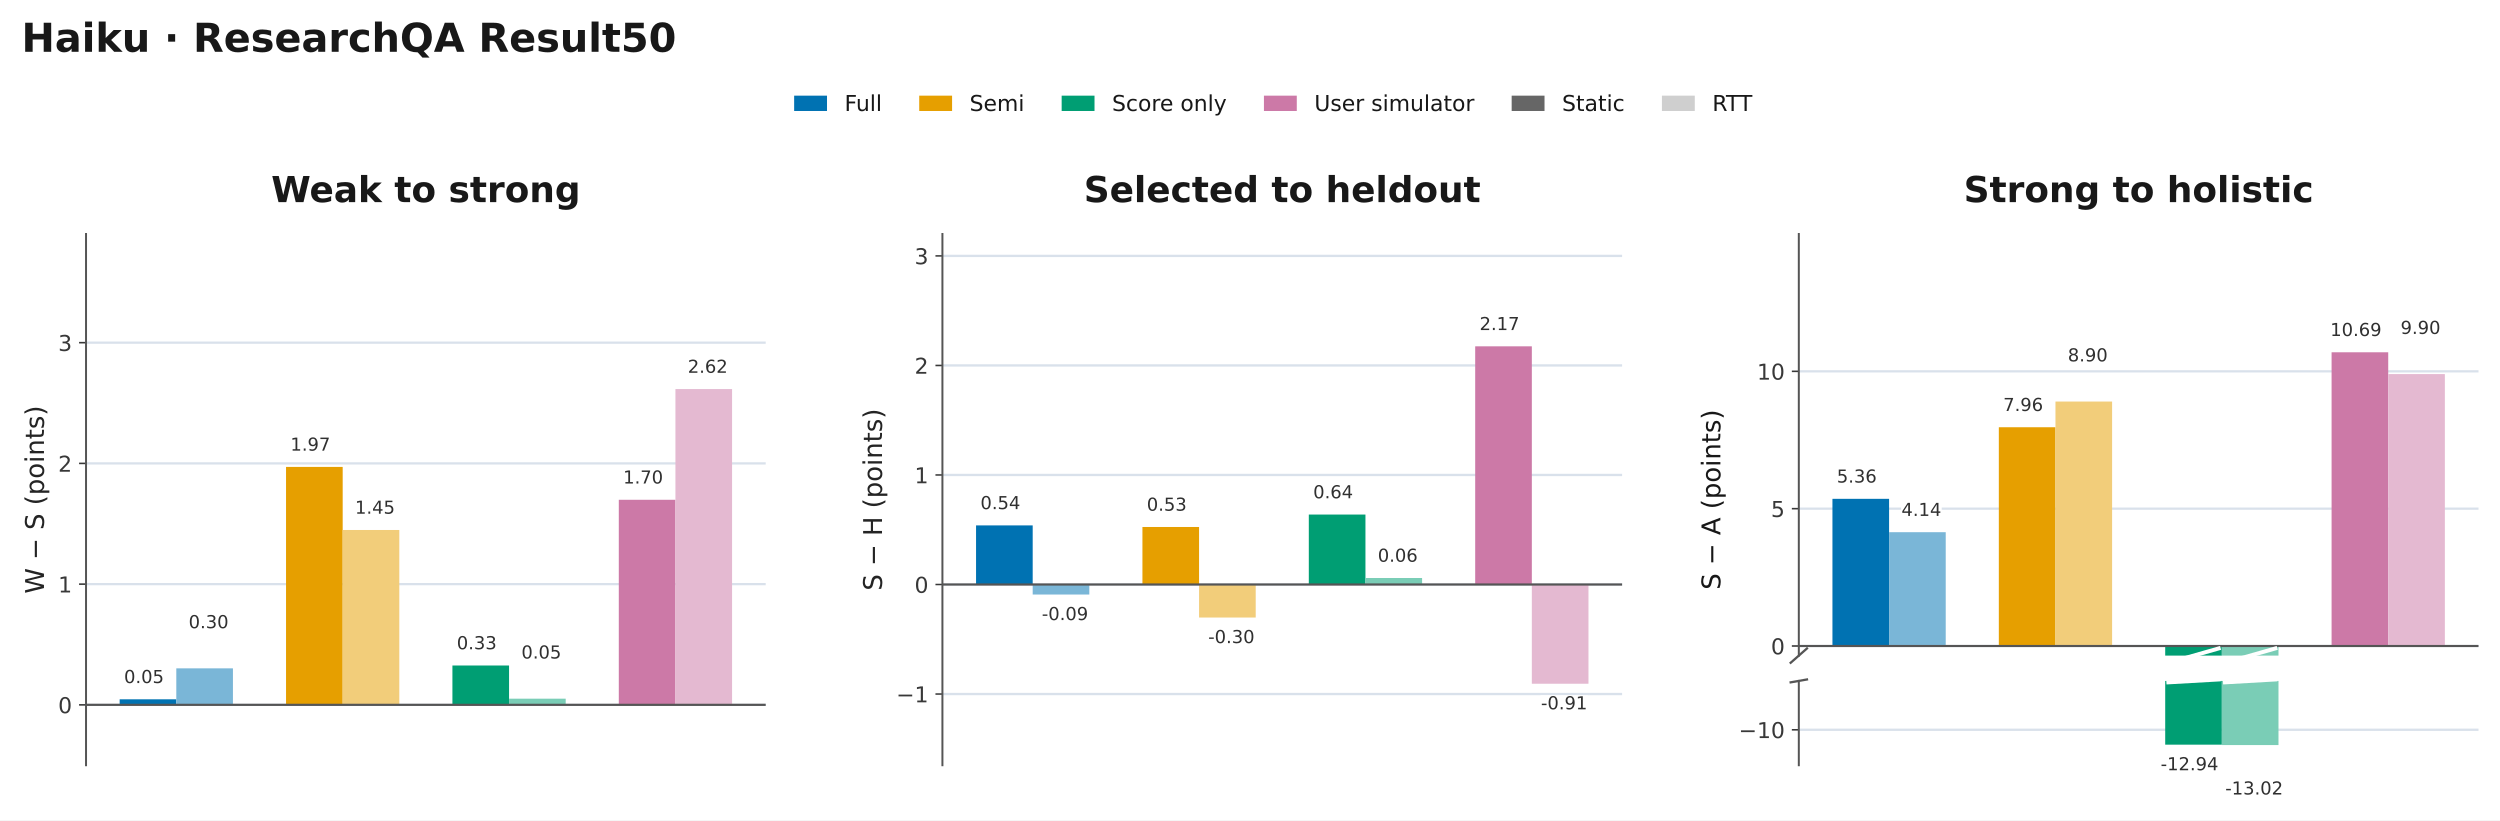
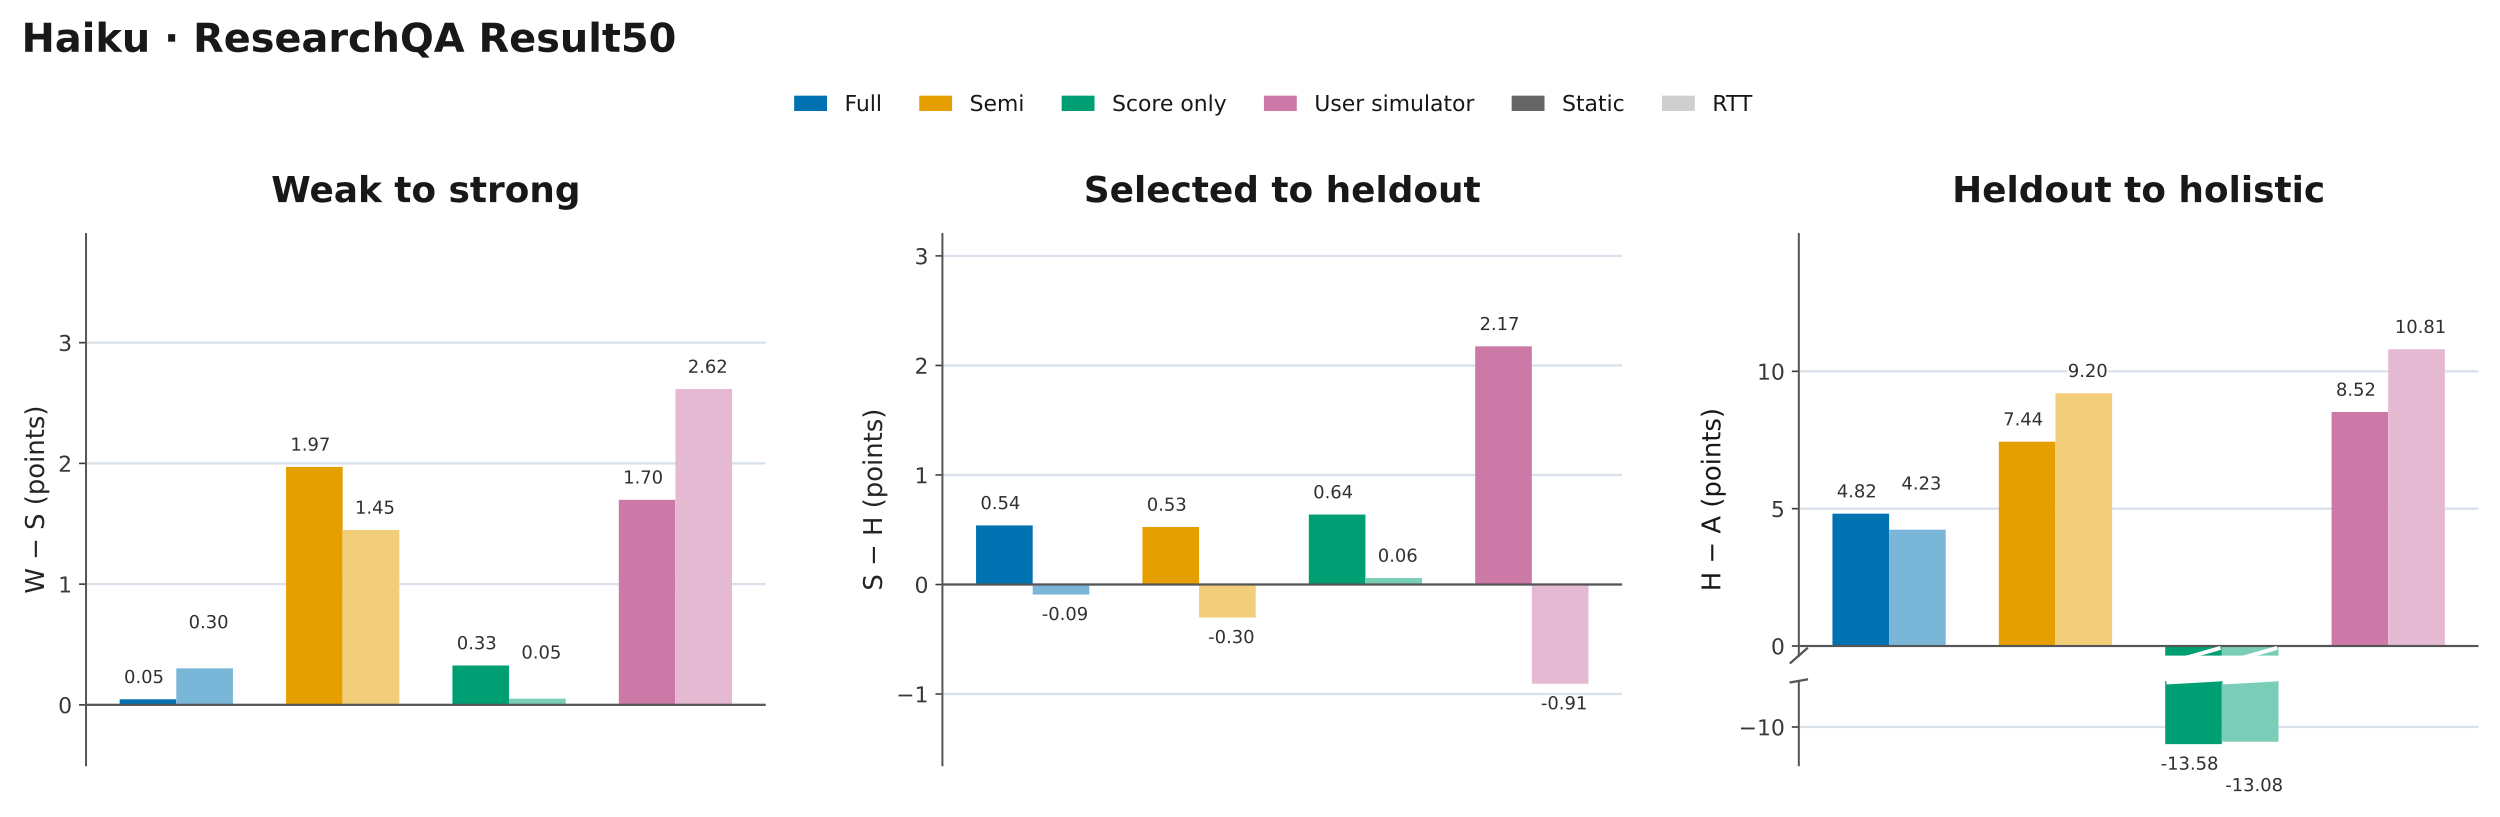
- <svg xmlns="http://www.w3.org/2000/svg" xmlns:xlink="http://www.w3.org/1999/xlink" width="1255.392pt" height="411.934pt" viewBox="0 0 1255.392 411.934" version="1.1">
+ <svg xmlns="http://www.w3.org/2000/svg" xmlns:xlink="http://www.w3.org/1999/xlink" width="1255.392pt" height="410.251pt" viewBox="0 0 1255.392 410.251" version="1.1">
  <defs>
    <style type="text/css">*{stroke-linejoin: round; stroke-linecap: butt}</style>
  </defs>
  <g id="figure_1">
    <g id="patch_1">
-       <path d="M 0 411.934  L 1255.392 411.934  L 1255.392 0  L 0 0  z " style="fill: #ffffff" />
+       <path d="M 0 410.251  L 1255.392 410.251  L 1255.392 -0  L 0 -0  z " style="fill: #ffffff" />
    </g>
    <g id="axes_1">
      <g id="patch_2">
        <path d="M 43.2 384.264  L 384.505 384.264  L 384.505 117.504  L 43.2 117.504  z " style="fill: #ffffff" />
      </g>
      <g id="matplotlib.axis_1" />
      <g id="matplotlib.axis_2">
        <g id="ytick_1">
          <g id="line2d_1">
-             <path d="M 43.2 353.95  L 384.505 353.95  " clip-path="url(#pcf19929b18)" style="fill: none; stroke: #d9e1eb; stroke-width: 1.15; stroke-linecap: square" />
+             <path d="M 43.2 353.95  L 384.505 353.95  " clip-path="url(#paf796d8c8e)" style="fill: none; stroke: #d9e1eb; stroke-width: 1.15; stroke-linecap: square" />
          </g>
          <g id="line2d_2">
            <defs>
-               <path id="m6837b725ef" d="M 0 0  L -3.5 0  " style="stroke: #383838; stroke-width: 0.8" />
+               <path id="m84a3dc7bc4" d="M 0 0  L -3.5 0  " style="stroke: #383838; stroke-width: 0.8" />
            </defs>
            <g>
-               <use xlink:href="#m6837b725ef" x="43.2" y="353.95" style="fill: #383838; stroke: #383838; stroke-width: 0.8" />
+               <use xlink:href="#m84a3dc7bc4" x="43.2" y="353.95" style="fill: #383838; stroke: #383838; stroke-width: 0.8" />
            </g>
          </g>
          <g id="text_1">
            <text style="font-size: 11px; font-family: 'DejaVu Sans'; text-anchor: end; fill: #383838" x="36.2" y="358.129" transform="rotate(-0 36.2 358.1291)">0</text>
          </g>
        </g>
        <g id="ytick_2">
          <g id="line2d_3">
-             <path d="M 43.2 293.323  L 384.505 293.323  " clip-path="url(#pcf19929b18)" style="fill: none; stroke: #d9e1eb; stroke-width: 1.15; stroke-linecap: square" />
+             <path d="M 43.2 293.323  L 384.505 293.323  " clip-path="url(#paf796d8c8e)" style="fill: none; stroke: #d9e1eb; stroke-width: 1.15; stroke-linecap: square" />
          </g>
          <g id="line2d_4">
            <g>
-               <use xlink:href="#m6837b725ef" x="43.2" y="293.323" style="fill: #383838; stroke: #383838; stroke-width: 0.8" />
+               <use xlink:href="#m84a3dc7bc4" x="43.2" y="293.323" style="fill: #383838; stroke: #383838; stroke-width: 0.8" />
            </g>
          </g>
          <g id="text_2">
            <text style="font-size: 11px; font-family: 'DejaVu Sans'; text-anchor: end; fill: #383838" x="36.2" y="297.502" transform="rotate(-0 36.2 297.5018)">1</text>
          </g>
        </g>
        <g id="ytick_3">
          <g id="line2d_5">
-             <path d="M 43.2 232.696  L 384.505 232.696  " clip-path="url(#pcf19929b18)" style="fill: none; stroke: #d9e1eb; stroke-width: 1.15; stroke-linecap: square" />
+             <path d="M 43.2 232.696  L 384.505 232.696  " clip-path="url(#paf796d8c8e)" style="fill: none; stroke: #d9e1eb; stroke-width: 1.15; stroke-linecap: square" />
          </g>
          <g id="line2d_6">
            <g>
-               <use xlink:href="#m6837b725ef" x="43.2" y="232.696" style="fill: #383838; stroke: #383838; stroke-width: 0.8" />
+               <use xlink:href="#m84a3dc7bc4" x="43.2" y="232.696" style="fill: #383838; stroke: #383838; stroke-width: 0.8" />
            </g>
          </g>
          <g id="text_3">
            <text style="font-size: 11px; font-family: 'DejaVu Sans'; text-anchor: end; fill: #383838" x="36.2" y="236.875" transform="rotate(-0 36.2 236.8745)">2</text>
          </g>
        </g>
        <g id="ytick_4">
          <g id="line2d_7">
-             <path d="M 43.2 172.069  L 384.505 172.069  " clip-path="url(#pcf19929b18)" style="fill: none; stroke: #d9e1eb; stroke-width: 1.15; stroke-linecap: square" />
+             <path d="M 43.2 172.069  L 384.505 172.069  " clip-path="url(#paf796d8c8e)" style="fill: none; stroke: #d9e1eb; stroke-width: 1.15; stroke-linecap: square" />
          </g>
          <g id="line2d_8">
            <g>
-               <use xlink:href="#m6837b725ef" x="43.2" y="172.069" style="fill: #383838; stroke: #383838; stroke-width: 0.8" />
+               <use xlink:href="#m84a3dc7bc4" x="43.2" y="172.069" style="fill: #383838; stroke: #383838; stroke-width: 0.8" />
            </g>
          </g>
          <g id="text_4">
            <text style="font-size: 11px; font-family: 'DejaVu Sans'; text-anchor: end; fill: #383838" x="36.2" y="176.247" transform="rotate(-0 36.2 176.2473)">3</text>
          </g>
        </g>
        <g id="text_5">
          <text style="font-size: 13px; font-family: 'DejaVu Sans'; text-anchor: middle; fill: #242424" x="22.078" y="250.884" transform="rotate(-90 22.0782 250.884)">W − S (points)</text>
        </g>
      </g>
      <g id="patch_3">
-         <path d="M 60.087 353.95  L 88.53 353.95  L 88.53 351.16  L 60.087 351.16  z " clip-path="url(#pcf19929b18)" style="fill: #0072b2" />
+         <path d="M 60.087 353.95  L 88.53 353.95  L 88.53 351.16  L 60.087 351.16  z " clip-path="url(#paf796d8c8e)" style="fill: #0072b2" />
      </g>
      <g id="patch_4">
-         <path d="M 88.53 353.95  L 116.972 353.95  L 116.972 335.618  L 88.53 335.618  z " clip-path="url(#pcf19929b18)" style="fill: #7ab6d7" />
+         <path d="M 88.53 353.95  L 116.972 353.95  L 116.972 335.618  L 88.53 335.618  z " clip-path="url(#paf796d8c8e)" style="fill: #7ab6d7" />
      </g>
      <g id="patch_5">
-         <path d="M 143.636 353.95  L 172.078 353.95  L 172.078 234.464  L 143.636 234.464  z " clip-path="url(#pcf19929b18)" style="fill: #e69f00" />
+         <path d="M 143.636 353.95  L 172.078 353.95  L 172.078 234.464  L 143.636 234.464  z " clip-path="url(#paf796d8c8e)" style="fill: #e69f00" />
      </g>
      <g id="patch_6">
-         <path d="M 172.078 353.95  L 200.52 353.95  L 200.52 266.137  L 172.078 266.137  z " clip-path="url(#pcf19929b18)" style="fill: #f2cd7a" />
+         <path d="M 172.078 353.95  L 200.52 353.95  L 200.52 266.137  L 172.078 266.137  z " clip-path="url(#paf796d8c8e)" style="fill: #f2cd7a" />
      </g>
      <g id="patch_7">
-         <path d="M 227.184 353.95  L 255.627 353.95  L 255.627 334.186  L 227.184 334.186  z " clip-path="url(#pcf19929b18)" style="fill: #009e73" />
+         <path d="M 227.184 353.95  L 255.627 353.95  L 255.627 334.186  L 227.184 334.186  z " clip-path="url(#paf796d8c8e)" style="fill: #009e73" />
      </g>
      <g id="patch_8">
-         <path d="M 255.627 353.95  L 284.069 353.95  L 284.069 350.847  L 255.627 350.847  z " clip-path="url(#pcf19929b18)" style="fill: #7acdb6" />
+         <path d="M 255.627 353.95  L 284.069 353.95  L 284.069 350.847  L 255.627 350.847  z " clip-path="url(#paf796d8c8e)" style="fill: #7acdb6" />
      </g>
      <g id="patch_9">
-         <path d="M 310.733 353.95  L 339.175 353.95  L 339.175 250.968  L 310.733 250.968  z " clip-path="url(#pcf19929b18)" style="fill: #cc79a7" />
+         <path d="M 310.733 353.95  L 339.175 353.95  L 339.175 250.968  L 310.733 250.968  z " clip-path="url(#paf796d8c8e)" style="fill: #cc79a7" />
      </g>
      <g id="patch_10">
-         <path d="M 339.175 353.95  L 367.617 353.95  L 367.617 195.369  L 339.175 195.369  z " clip-path="url(#pcf19929b18)" style="fill: #e4b9d1" />
+         <path d="M 339.175 353.95  L 367.617 353.95  L 367.617 195.369  L 339.175 195.369  z " clip-path="url(#paf796d8c8e)" style="fill: #e4b9d1" />
      </g>
      <g id="patch_11">
        <path d="M 43.2 384.264  L 43.2 117.504  " style="fill: none; stroke: #555555; stroke-linejoin: miter; stroke-linecap: square" />
      </g>
      <g id="line2d_9">
-         <path d="M 43.2 353.95  L 384.505 353.95  " clip-path="url(#pcf19929b18)" style="fill: none; stroke: #555555; stroke-width: 1.1; stroke-linecap: square" />
+         <path d="M 43.2 353.95  L 384.505 353.95  " clip-path="url(#paf796d8c8e)" style="fill: none; stroke: #555555; stroke-width: 1.1; stroke-linecap: square" />
      </g>
      <g id="text_6">
        <text style="font-weight: 700; font-size: 18px; font-family: 'DejaVu Sans'; text-anchor: middle; fill: #181818" x="213.852" y="101.504" transform="rotate(-0 213.8523 101.504)">Weak to strong</text>
      </g>
      <g id="text_7">
        <g id="patch_12">
          <path d="M 62.109 345.34  L 82.508 345.34  L 82.508 335.98  L 62.109 335.98  z " style="fill: #ffffff" />
        </g>
        <text style="font-size: 9px; font-family: 'DejaVu Sans'; text-anchor: middle; fill: #303030" x="72.308" y="342.997" transform="rotate(-0 72.30849 342.9975)">0.05</text>
      </g>
      <g id="text_8">
        <g id="patch_13">
          <path d="M 94.551 317.798  L 114.95 317.798  L 114.95 308.438  L 94.551 308.438  z " style="fill: #ffffff" />
        </g>
        <text style="font-size: 9px; font-family: 'DejaVu Sans'; text-anchor: middle; fill: #303030" x="104.751" y="315.456" transform="rotate(-0 104.7505 315.4557)">0.30</text>
      </g>
      <g id="text_9">
        <g id="patch_14">
          <path d="M 145.657 228.644  L 166.057 228.644  L 166.057 219.284  L 145.657 219.284  z " style="fill: #ffffff" />
        </g>
        <text style="font-size: 9px; font-family: 'DejaVu Sans'; text-anchor: middle; fill: #303030" x="155.857" y="226.302" transform="rotate(-0 155.857 226.302)">1.97</text>
      </g>
      <g id="text_10">
        <g id="patch_15">
          <path d="M 178.1 260.317  L 198.499 260.317  L 198.499 250.957  L 178.1 250.957  z " style="fill: #ffffff" />
        </g>
        <text style="font-size: 9px; font-family: 'DejaVu Sans'; text-anchor: middle; fill: #303030" x="188.299" y="257.975" transform="rotate(-0 188.299 257.9749)">1.45</text>
      </g>
      <g id="text_11">
        <g id="patch_16">
          <path d="M 229.206 328.366  L 249.605 328.366  L 249.605 319.006  L 229.206 319.006  z " style="fill: #ffffff" />
        </g>
        <text style="font-size: 9px; font-family: 'DejaVu Sans'; text-anchor: middle; fill: #303030" x="239.406" y="326.024" transform="rotate(-0 239.4055 326.0242)">0.33</text>
      </g>
      <g id="text_12">
        <g id="patch_17">
          <path d="M 261.648 333.027  L 282.047 333.027  L 282.047 323.667  L 261.648 323.667  z " style="fill: #ffffff" />
        </g>
        <text style="font-size: 9px; font-family: 'DejaVu Sans'; text-anchor: middle; fill: #303030" x="271.848" y="330.685" transform="rotate(-0 271.8476 330.6847)">0.05</text>
      </g>
      <g id="text_13">
        <g id="patch_18">
          <path d="M 312.754 245.148  L 333.154 245.148  L 333.154 235.788  L 312.754 235.788  z " style="fill: #ffffff" />
        </g>
        <text style="font-size: 9px; font-family: 'DejaVu Sans'; text-anchor: middle; fill: #303030" x="322.954" y="242.806" transform="rotate(-0 322.954 242.8061)">1.70</text>
      </g>
      <g id="text_14">
        <g id="patch_19">
          <path d="M 345.197 189.549  L 365.596 189.549  L 365.596 180.189  L 345.197 180.189  z " style="fill: #ffffff" />
        </g>
        <text style="font-size: 9px; font-family: 'DejaVu Sans'; text-anchor: middle; fill: #303030" x="355.396" y="187.207" transform="rotate(-0 355.3961 187.207)">2.62</text>
      </g>
    </g>
    <g id="axes_2">
      <g id="patch_20">
        <path d="M 473.244 384.264  L 814.548 384.264  L 814.548 117.504  L 473.244 117.504  z " style="fill: #ffffff" />
      </g>
      <g id="matplotlib.axis_3" />
      <g id="matplotlib.axis_4">
        <g id="ytick_5">
          <g id="line2d_10">
-             <path d="M 473.244 348.513  L 814.548 348.513  " clip-path="url(#p1a0d4c975f)" style="fill: none; stroke: #d9e1eb; stroke-width: 1.15; stroke-linecap: square" />
+             <path d="M 473.244 348.513  L 814.548 348.513  " clip-path="url(#p5e26370fb5)" style="fill: none; stroke: #d9e1eb; stroke-width: 1.15; stroke-linecap: square" />
          </g>
          <g id="line2d_11">
            <g>
-               <use xlink:href="#m6837b725ef" x="473.244" y="348.513" style="fill: #383838; stroke: #383838; stroke-width: 0.8" />
+               <use xlink:href="#m84a3dc7bc4" x="473.244" y="348.513" style="fill: #383838; stroke: #383838; stroke-width: 0.8" />
            </g>
          </g>
          <g id="text_15">
            <text style="font-size: 11px; font-family: 'DejaVu Sans'; text-anchor: end; fill: #383838" x="466.244" y="352.691" transform="rotate(-0 466.2437 352.6914)">−1</text>
          </g>
        </g>
        <g id="ytick_6">
          <g id="line2d_12">
-             <path d="M 473.244 293.511  L 814.548 293.511  " clip-path="url(#p1a0d4c975f)" style="fill: none; stroke: #d9e1eb; stroke-width: 1.15; stroke-linecap: square" />
+             <path d="M 473.244 293.511  L 814.548 293.511  " clip-path="url(#p5e26370fb5)" style="fill: none; stroke: #d9e1eb; stroke-width: 1.15; stroke-linecap: square" />
          </g>
          <g id="line2d_13">
            <g>
-               <use xlink:href="#m6837b725ef" x="473.244" y="293.511" style="fill: #383838; stroke: #383838; stroke-width: 0.8" />
+               <use xlink:href="#m84a3dc7bc4" x="473.244" y="293.511" style="fill: #383838; stroke: #383838; stroke-width: 0.8" />
            </g>
          </g>
          <g id="text_16">
            <text style="font-size: 11px; font-family: 'DejaVu Sans'; text-anchor: end; fill: #383838" x="466.244" y="297.689" transform="rotate(-0 466.2437 297.6893)">0</text>
          </g>
        </g>
        <g id="ytick_7">
          <g id="line2d_14">
-             <path d="M 473.244 238.509  L 814.548 238.509  " clip-path="url(#p1a0d4c975f)" style="fill: none; stroke: #d9e1eb; stroke-width: 1.15; stroke-linecap: square" />
+             <path d="M 473.244 238.509  L 814.548 238.509  " clip-path="url(#p5e26370fb5)" style="fill: none; stroke: #d9e1eb; stroke-width: 1.15; stroke-linecap: square" />
          </g>
          <g id="line2d_15">
            <g>
-               <use xlink:href="#m6837b725ef" x="473.244" y="238.509" style="fill: #383838; stroke: #383838; stroke-width: 0.8" />
+               <use xlink:href="#m84a3dc7bc4" x="473.244" y="238.509" style="fill: #383838; stroke: #383838; stroke-width: 0.8" />
            </g>
          </g>
          <g id="text_17">
            <text style="font-size: 11px; font-family: 'DejaVu Sans'; text-anchor: end; fill: #383838" x="466.244" y="242.687" transform="rotate(-0 466.2437 242.6872)">1</text>
          </g>
        </g>
        <g id="ytick_8">
          <g id="line2d_16">
-             <path d="M 473.244 183.506  L 814.548 183.506  " clip-path="url(#p1a0d4c975f)" style="fill: none; stroke: #d9e1eb; stroke-width: 1.15; stroke-linecap: square" />
+             <path d="M 473.244 183.506  L 814.548 183.506  " clip-path="url(#p5e26370fb5)" style="fill: none; stroke: #d9e1eb; stroke-width: 1.15; stroke-linecap: square" />
          </g>
          <g id="line2d_17">
            <g>
-               <use xlink:href="#m6837b725ef" x="473.244" y="183.506" style="fill: #383838; stroke: #383838; stroke-width: 0.8" />
+               <use xlink:href="#m84a3dc7bc4" x="473.244" y="183.506" style="fill: #383838; stroke: #383838; stroke-width: 0.8" />
            </g>
          </g>
          <g id="text_18">
            <text style="font-size: 11px; font-family: 'DejaVu Sans'; text-anchor: end; fill: #383838" x="466.244" y="187.685" transform="rotate(-0 466.2437 187.6852)">2</text>
          </g>
        </g>
        <g id="ytick_9">
          <g id="line2d_18">
-             <path d="M 473.244 128.504  L 814.548 128.504  " clip-path="url(#p1a0d4c975f)" style="fill: none; stroke: #d9e1eb; stroke-width: 1.15; stroke-linecap: square" />
+             <path d="M 473.244 128.504  L 814.548 128.504  " clip-path="url(#p5e26370fb5)" style="fill: none; stroke: #d9e1eb; stroke-width: 1.15; stroke-linecap: square" />
          </g>
          <g id="line2d_19">
            <g>
-               <use xlink:href="#m6837b725ef" x="473.244" y="128.504" style="fill: #383838; stroke: #383838; stroke-width: 0.8" />
+               <use xlink:href="#m84a3dc7bc4" x="473.244" y="128.504" style="fill: #383838; stroke: #383838; stroke-width: 0.8" />
            </g>
          </g>
          <g id="text_19">
            <text style="font-size: 11px; font-family: 'DejaVu Sans'; text-anchor: end; fill: #383838" x="466.244" y="132.683" transform="rotate(-0 466.2437 132.6831)">3</text>
          </g>
        </g>
        <g id="text_20">
          <text style="font-size: 13px; font-family: 'DejaVu Sans'; text-anchor: middle; fill: #242424" x="442.904" y="250.884" transform="rotate(-90 442.9043 250.884)">S − H (points)</text>
        </g>
      </g>
      <g id="patch_21">
-         <path d="M 490.131 293.511  L 518.573 293.511  L 518.573 263.834  L 490.131 263.834  z " clip-path="url(#p1a0d4c975f)" style="fill: #0072b2" />
+         <path d="M 490.131 293.511  L 518.573 293.511  L 518.573 263.834  L 490.131 263.834  z " clip-path="url(#p5e26370fb5)" style="fill: #0072b2" />
      </g>
      <g id="patch_22">
-         <path d="M 518.573 293.511  L 547.015 293.511  L 547.015 298.549  L 518.573 298.549  z " clip-path="url(#p1a0d4c975f)" style="fill: #7ab6d7" />
+         <path d="M 518.573 293.511  L 547.015 293.511  L 547.015 298.549  L 518.573 298.549  z " clip-path="url(#p5e26370fb5)" style="fill: #7ab6d7" />
      </g>
      <g id="patch_23">
-         <path d="M 573.68 293.511  L 602.122 293.511  L 602.122 264.631  L 573.68 264.631  z " clip-path="url(#p1a0d4c975f)" style="fill: #e69f00" />
+         <path d="M 573.68 293.511  L 602.122 293.511  L 602.122 264.631  L 573.68 264.631  z " clip-path="url(#p5e26370fb5)" style="fill: #e69f00" />
      </g>
      <g id="patch_24">
-         <path d="M 602.122 293.511  L 630.564 293.511  L 630.564 310.099  L 602.122 310.099  z " clip-path="url(#p1a0d4c975f)" style="fill: #f2cd7a" />
+         <path d="M 602.122 293.511  L 630.564 293.511  L 630.564 310.099  L 602.122 310.099  z " clip-path="url(#p5e26370fb5)" style="fill: #f2cd7a" />
      </g>
      <g id="patch_25">
-         <path d="M 657.228 293.511  L 685.67 293.511  L 685.67 258.385  L 657.228 258.385  z " clip-path="url(#p1a0d4c975f)" style="fill: #009e73" />
+         <path d="M 657.228 293.511  L 685.67 293.511  L 685.67 258.385  L 657.228 258.385  z " clip-path="url(#p5e26370fb5)" style="fill: #009e73" />
      </g>
      <g id="patch_26">
-         <path d="M 685.67 293.511  L 714.112 293.511  L 714.112 290.248  L 685.67 290.248  z " clip-path="url(#p1a0d4c975f)" style="fill: #7acdb6" />
+         <path d="M 685.67 293.511  L 714.112 293.511  L 714.112 290.248  L 685.67 290.248  z " clip-path="url(#p5e26370fb5)" style="fill: #7acdb6" />
      </g>
      <g id="patch_27">
-         <path d="M 740.777 293.511  L 769.219 293.511  L 769.219 173.91  L 740.777 173.91  z " clip-path="url(#p1a0d4c975f)" style="fill: #cc79a7" />
+         <path d="M 740.777 293.511  L 769.219 293.511  L 769.219 173.91  L 740.777 173.91  z " clip-path="url(#p5e26370fb5)" style="fill: #cc79a7" />
      </g>
      <g id="patch_28">
-         <path d="M 769.219 293.511  L 797.661 293.511  L 797.661 343.343  L 769.219 343.343  z " clip-path="url(#p1a0d4c975f)" style="fill: #e4b9d1" />
+         <path d="M 769.219 293.511  L 797.661 293.511  L 797.661 343.343  L 769.219 343.343  z " clip-path="url(#p5e26370fb5)" style="fill: #e4b9d1" />
      </g>
      <g id="patch_29">
        <path d="M 473.244 384.264  L 473.244 117.504  " style="fill: none; stroke: #555555; stroke-linejoin: miter; stroke-linecap: square" />
      </g>
      <g id="line2d_20">
-         <path d="M 473.244 293.511  L 814.548 293.511  " clip-path="url(#p1a0d4c975f)" style="fill: none; stroke: #555555; stroke-width: 1.1; stroke-linecap: square" />
+         <path d="M 473.244 293.511  L 814.548 293.511  " clip-path="url(#p5e26370fb5)" style="fill: none; stroke: #555555; stroke-width: 1.1; stroke-linecap: square" />
      </g>
      <g id="text_21">
        <text style="font-weight: 700; font-size: 18px; font-family: 'DejaVu Sans'; text-anchor: middle; fill: #181818" x="643.896" y="101.504" transform="rotate(-0 643.896 101.504)">Selected to heldout</text>
      </g>
      <g id="text_22">
        <g id="patch_30">
          <path d="M 492.153 258.014  L 512.552 258.014  L 512.552 248.654  L 492.153 248.654  z " style="fill: #ffffff" />
        </g>
        <text style="font-size: 9px; font-family: 'DejaVu Sans'; text-anchor: middle; fill: #303030" x="502.352" y="255.672" transform="rotate(-0 502.3522 255.6721)">0.54</text>
      </g>
      <g id="text_23">
        <g id="patch_31">
          <path d="M 522.971 313.729  L 546.617 313.729  L 546.617 304.369  L 522.971 304.369  z " style="fill: #ffffff" />
        </g>
        <text style="font-size: 9px; font-family: 'DejaVu Sans'; text-anchor: middle; fill: #303030" x="534.794" y="311.387" transform="rotate(-0 534.7943 311.3867)">-0.09</text>
      </g>
      <g id="text_24">
        <g id="patch_32">
          <path d="M 575.701 258.811  L 596.1 258.811  L 596.1 249.451  L 575.701 249.451  z " style="fill: #ffffff" />
        </g>
        <text style="font-size: 9px; font-family: 'DejaVu Sans'; text-anchor: middle; fill: #303030" x="585.901" y="256.469" transform="rotate(-0 585.9007 256.4688)">0.53</text>
      </g>
      <g id="text_25">
        <g id="patch_33">
          <path d="M 606.52 325.279  L 630.166 325.279  L 630.166 315.919  L 606.52 315.919  z " style="fill: #ffffff" />
        </g>
        <text style="font-size: 9px; font-family: 'DejaVu Sans'; text-anchor: middle; fill: #303030" x="618.343" y="322.936" transform="rotate(-0 618.3428 322.9364)">-0.30</text>
      </g>
      <g id="text_26">
        <g id="patch_34">
          <path d="M 659.25 252.565  L 679.649 252.565  L 679.649 243.205  L 659.25 243.205  z " style="fill: #ffffff" />
        </g>
        <text style="font-size: 9px; font-family: 'DejaVu Sans'; text-anchor: middle; fill: #303030" x="669.449" y="250.223" transform="rotate(-0 669.4492 250.2228)">0.64</text>
      </g>
      <g id="text_27">
        <g id="patch_35">
          <path d="M 691.692 284.428  L 712.091 284.428  L 712.091 275.068  L 691.692 275.068  z " style="fill: #ffffff" />
        </g>
        <text style="font-size: 9px; font-family: 'DejaVu Sans'; text-anchor: middle; fill: #303030" x="701.891" y="282.085" transform="rotate(-0 701.8913 282.0855)">0.06</text>
      </g>
      <g id="text_28">
        <g id="patch_36">
          <path d="M 742.798 168.09  L 763.197 168.09  L 763.197 158.73  L 742.798 158.73  z " style="fill: #ffffff" />
        </g>
        <text style="font-size: 9px; font-family: 'DejaVu Sans'; text-anchor: middle; fill: #303030" x="752.998" y="165.748" transform="rotate(-0 752.9977 165.7481)">2.17</text>
      </g>
      <g id="text_29">
        <g id="patch_37">
          <path d="M 773.617 358.523  L 797.263 358.523  L 797.263 349.163  L 773.617 349.163  z " style="fill: #ffffff" />
        </g>
        <text style="font-size: 9px; font-family: 'DejaVu Sans'; text-anchor: middle; fill: #303030" x="785.44" y="356.181" transform="rotate(-0 785.4398 356.1814)">-0.91</text>
      </g>
    </g>
    <g id="axes_3">
      <g id="patch_38">
        <path d="M 903.287 329.218  L 1244.592 329.218  L 1244.592 117.504  L 903.287 117.504  z " style="fill: #ffffff" />
      </g>
      <g id="matplotlib.axis_5" />
      <g id="matplotlib.axis_6">
        <g id="ytick_10">
          <g id="line2d_21">
-             <path d="M 903.287 324.391  L 1244.592 324.391  " clip-path="url(#peb22010817)" style="fill: none; stroke: #d9e1eb; stroke-width: 1.15; stroke-linecap: square" />
+             <path d="M 903.287 324.391  L 1244.592 324.391  " clip-path="url(#pde46e71fa8)" style="fill: none; stroke: #d9e1eb; stroke-width: 1.15; stroke-linecap: square" />
          </g>
          <g id="line2d_22">
            <g>
-               <use xlink:href="#m6837b725ef" x="903.287" y="324.391" style="fill: #383838; stroke: #383838; stroke-width: 0.8" />
+               <use xlink:href="#m84a3dc7bc4" x="903.287" y="324.391" style="fill: #383838; stroke: #383838; stroke-width: 0.8" />
            </g>
          </g>
          <g id="text_30">
            <text style="font-size: 11px; font-family: 'DejaVu Sans'; text-anchor: end; fill: #383838" x="896.287" y="328.57" transform="rotate(-0 896.2875 328.5696)">0</text>
          </g>
        </g>
        <g id="ytick_11">
          <g id="line2d_23">
-             <path d="M 903.287 255.429  L 1244.592 255.429  " clip-path="url(#peb22010817)" style="fill: none; stroke: #d9e1eb; stroke-width: 1.15; stroke-linecap: square" />
+             <path d="M 903.287 255.429  L 1244.592 255.429  " clip-path="url(#pde46e71fa8)" style="fill: none; stroke: #d9e1eb; stroke-width: 1.15; stroke-linecap: square" />
          </g>
          <g id="line2d_24">
            <g>
-               <use xlink:href="#m6837b725ef" x="903.287" y="255.429" style="fill: #383838; stroke: #383838; stroke-width: 0.8" />
+               <use xlink:href="#m84a3dc7bc4" x="903.287" y="255.429" style="fill: #383838; stroke: #383838; stroke-width: 0.8" />
            </g>
          </g>
          <g id="text_31">
            <text style="font-size: 11px; font-family: 'DejaVu Sans'; text-anchor: end; fill: #383838" x="896.287" y="259.607" transform="rotate(-0 896.2875 259.6073)">5</text>
          </g>
        </g>
        <g id="ytick_12">
          <g id="line2d_25">
-             <path d="M 903.287 186.466  L 1244.592 186.466  " clip-path="url(#peb22010817)" style="fill: none; stroke: #d9e1eb; stroke-width: 1.15; stroke-linecap: square" />
+             <path d="M 903.287 186.466  L 1244.592 186.466  " clip-path="url(#pde46e71fa8)" style="fill: none; stroke: #d9e1eb; stroke-width: 1.15; stroke-linecap: square" />
          </g>
          <g id="line2d_26">
            <g>
-               <use xlink:href="#m6837b725ef" x="903.287" y="186.466" style="fill: #383838; stroke: #383838; stroke-width: 0.8" />
+               <use xlink:href="#m84a3dc7bc4" x="903.287" y="186.466" style="fill: #383838; stroke: #383838; stroke-width: 0.8" />
            </g>
          </g>
          <g id="text_32">
            <text style="font-size: 11px; font-family: 'DejaVu Sans'; text-anchor: end; fill: #383838" x="896.287" y="190.645" transform="rotate(-0 896.2875 190.645)">10</text>
          </g>
        </g>
      </g>
      <g id="patch_39">
-         <path d="M 920.175 324.391  L 948.617 324.391  L 948.617 250.492  L 920.175 250.492  z " clip-path="url(#peb22010817)" style="fill: #0072b2" />
+         <path d="M 920.175 324.391  L 948.617 324.391  L 948.617 257.934  L 920.175 257.934  z " clip-path="url(#pde46e71fa8)" style="fill: #0072b2" />
      </g>
      <g id="patch_40">
-         <path d="M 948.617 324.391  L 977.059 324.391  L 977.059 267.244  L 948.617 267.244  z " clip-path="url(#peb22010817)" style="fill: #7ab6d7" />
+         <path d="M 948.617 324.391  L 977.059 324.391  L 977.059 265.98  L 948.617 265.98  z " clip-path="url(#pde46e71fa8)" style="fill: #7ab6d7" />
      </g>
      <g id="patch_41">
-         <path d="M 1003.723 324.391  L 1032.165 324.391  L 1032.165 214.544  L 1003.723 214.544  z " clip-path="url(#peb22010817)" style="fill: #e69f00" />
+         <path d="M 1003.723 324.391  L 1032.165 324.391  L 1032.165 221.786  L 1003.723 221.786  z " clip-path="url(#pde46e71fa8)" style="fill: #e69f00" />
      </g>
      <g id="patch_42">
-         <path d="M 1032.165 324.391  L 1060.608 324.391  L 1060.608 201.638  L 1032.165 201.638  z " clip-path="url(#peb22010817)" style="fill: #f2cd7a" />
+         <path d="M 1032.165 324.391  L 1060.608 324.391  L 1060.608 197.478  L 1032.165 197.478  z " clip-path="url(#pde46e71fa8)" style="fill: #f2cd7a" />
      </g>
      <g id="patch_43">
-         <path d="M 1087.272 324.391  L 1115.714 324.391  L 1115.714 502.908  L 1087.272 502.908  z " clip-path="url(#peb22010817)" style="fill: #009e73" />
+         <path d="M 1087.272 324.391  L 1115.714 324.391  L 1115.714 511.716  L 1087.272 511.716  z " clip-path="url(#pde46e71fa8)" style="fill: #009e73" />
      </g>
      <g id="patch_44">
-         <path d="M 1115.714 324.391  L 1144.156 324.391  L 1144.156 503.922  L 1115.714 503.922  z " clip-path="url(#peb22010817)" style="fill: #7acdb6" />
+         <path d="M 1115.714 324.391  L 1144.156 324.391  L 1144.156 504.74  L 1115.714 504.74  z " clip-path="url(#pde46e71fa8)" style="fill: #7acdb6" />
      </g>
      <g id="patch_45">
-         <path d="M 1170.82 324.391  L 1199.262 324.391  L 1199.262 176.898  L 1170.82 176.898  z " clip-path="url(#peb22010817)" style="fill: #cc79a7" />
+         <path d="M 1170.82 324.391  L 1199.262 324.391  L 1199.262 206.889  L 1170.82 206.889  z " clip-path="url(#pde46e71fa8)" style="fill: #cc79a7" />
      </g>
      <g id="patch_46">
-         <path d="M 1199.262 324.391  L 1227.705 324.391  L 1227.705 187.848  L 1199.262 187.848  z " clip-path="url(#peb22010817)" style="fill: #e4b9d1" />
+         <path d="M 1199.262 324.391  L 1227.705 324.391  L 1227.705 175.352  L 1199.262 175.352  z " clip-path="url(#pde46e71fa8)" style="fill: #e4b9d1" />
      </g>
      <g id="patch_47">
        <path d="M 903.287 329.218  L 903.287 117.504  " style="fill: none; stroke: #555555; stroke-linejoin: miter; stroke-linecap: square" />
      </g>
      <g id="line2d_27">
-         <path d="M 903.287 324.391  L 1244.592 324.391  " clip-path="url(#peb22010817)" style="fill: none; stroke: #555555; stroke-width: 1.1; stroke-linecap: square" />
+         <path d="M 903.287 324.391  L 1244.592 324.391  " clip-path="url(#pde46e71fa8)" style="fill: none; stroke: #555555; stroke-width: 1.1; stroke-linecap: square" />
      </g>
      <g id="text_33">
-         <text style="font-weight: 700; font-size: 18px; font-family: 'DejaVu Sans'; text-anchor: middle; fill: #181818" x="1073.94" y="101.504" transform="rotate(-0 1073.94 101.504)">Strong to holistic</text>
+         <text style="font-weight: 700; font-size: 18px; font-family: 'DejaVu Sans'; text-anchor: middle; fill: #181818" x="1073.94" y="101.504" transform="rotate(-0 1073.94 101.504)">Heldout to holistic</text>
      </g>
      <g id="text_34">
        <g id="patch_48">
-           <path d="M 922.196 244.672  L 942.595 244.672  L 942.595 235.312  L 922.196 235.312  z " style="fill: #ffffff" />
-         </g>
-         <text style="font-size: 9px; font-family: 'DejaVu Sans'; text-anchor: middle; fill: #303030" x="932.396" y="242.33" transform="rotate(-0 932.3959 242.3297)">5.36</text>
+           <path d="M 922.196 252.114  L 942.595 252.114  L 942.595 242.754  L 922.196 242.754  z " style="fill: #ffffff" />
+         </g>
+         <text style="font-size: 9px; font-family: 'DejaVu Sans'; text-anchor: middle; fill: #303030" x="932.396" y="249.771" transform="rotate(-0 932.3959 249.7714)">4.82</text>
      </g>
      <g id="text_35">
        <g id="patch_49">
-           <path d="M 954.638 261.424  L 975.038 261.424  L 975.038 252.064  L 954.638 252.064  z " style="fill: #ffffff" />
-         </g>
-         <text style="font-size: 9px; font-family: 'DejaVu Sans'; text-anchor: middle; fill: #303030" x="964.838" y="259.082" transform="rotate(-0 964.838 259.0815)">4.14</text>
+           <path d="M 954.638 248.16  L 975.038 248.16  L 975.038 238.8  L 954.638 238.8  z " style="fill: #ffffff" />
+         </g>
+         <text style="font-size: 9px; font-family: 'DejaVu Sans'; text-anchor: middle; fill: #303030" x="964.838" y="245.818" transform="rotate(-0 964.838 245.8181)">4.23</text>
      </g>
      <g id="text_36">
        <g id="patch_50">
-           <path d="M 1005.745 208.724  L 1026.144 208.724  L 1026.144 199.364  L 1005.745 199.364  z " style="fill: #ffffff" />
-         </g>
-         <text style="font-size: 9px; font-family: 'DejaVu Sans'; text-anchor: middle; fill: #303030" x="1015.944" y="206.382" transform="rotate(-0 1015.944 206.3823)">7.96</text>
+           <path d="M 1005.745 215.966  L 1026.144 215.966  L 1026.144 206.606  L 1005.745 206.606  z " style="fill: #ffffff" />
+         </g>
+         <text style="font-size: 9px; font-family: 'DejaVu Sans'; text-anchor: middle; fill: #303030" x="1015.944" y="213.624" transform="rotate(-0 1015.944 213.6242)">7.44</text>
      </g>
      <g id="text_37">
        <g id="patch_51">
-           <path d="M 1038.187 183.818  L 1058.586 183.818  L 1058.586 174.458  L 1038.187 174.458  z " style="fill: #ffffff" />
-         </g>
-         <text style="font-size: 9px; font-family: 'DejaVu Sans'; text-anchor: middle; fill: #303030" x="1048.386" y="181.476" transform="rotate(-0 1048.386 181.4759)">8.90</text>
+           <path d="M 1038.187 191.658  L 1058.586 191.658  L 1058.586 182.298  L 1038.187 182.298  z " style="fill: #ffffff" />
+         </g>
+         <text style="font-size: 9px; font-family: 'DejaVu Sans'; text-anchor: middle; fill: #303030" x="1048.386" y="189.316" transform="rotate(-0 1048.386 189.3163)">9.20</text>
      </g>
      <g id="text_38">
        <g id="patch_52">
-           <path d="M 1169.979 171.078  L 1196.104 171.078  L 1196.104 161.718  L 1169.979 161.718  z " style="fill: #ffffff" />
-         </g>
-         <text style="font-size: 9px; font-family: 'DejaVu Sans'; text-anchor: middle; fill: #303030" x="1183.041" y="168.735" transform="rotate(-0 1183.041 168.7354)">10.69</text>
+           <path d="M 1172.842 201.069  L 1193.241 201.069  L 1193.241 191.709  L 1172.842 191.709  z " style="fill: #ffffff" />
+         </g>
+         <text style="font-size: 9px; font-family: 'DejaVu Sans'; text-anchor: middle; fill: #303030" x="1183.041" y="198.727" transform="rotate(-0 1183.041 198.7267)">8.52</text>
      </g>
      <g id="text_39">
        <g id="patch_53">
-           <path d="M 1205.284 170.028  L 1225.683 170.028  L 1225.683 160.668  L 1205.284 160.668  z " style="fill: #ffffff" />
-         </g>
-         <text style="font-size: 9px; font-family: 'DejaVu Sans'; text-anchor: middle; fill: #303030" x="1215.484" y="167.686" transform="rotate(-0 1215.484 167.6862)">9.90</text>
+           <path d="M 1202.421 169.532  L 1228.546 169.532  L 1228.546 160.172  L 1202.421 160.172  z " style="fill: #ffffff" />
+         </g>
+         <text style="font-size: 9px; font-family: 'DejaVu Sans'; text-anchor: middle; fill: #303030" x="1215.484" y="167.19" transform="rotate(-0 1215.484 167.19)">10.81</text>
      </g>
      <g id="line2d_28">
        <path d="M 899.192 332.817  L 907.383 325.619  " style="fill: none; stroke: #555555; stroke-width: 1.15; stroke-linecap: square" />
      </g>
      <g id="line2d_29">
        <path d="M 1088.865 332.817  L 1114.121 325.619  " style="fill: none; stroke: #ffffff; stroke-width: 2; stroke-linecap: square" />
      </g>
      <g id="line2d_30">
        <path d="M 1117.307 332.817  L 1142.563 325.619  " style="fill: none; stroke: #ffffff; stroke-width: 2; stroke-linecap: square" />
      </g>
    </g>
    <g id="axes_4">
      <g id="patch_54">
        <path d="M 903.287 384.264  L 1244.592 384.264  L 1244.592 341.921  L 903.287 341.921  z " style="fill: #ffffff" />
      </g>
      <g id="matplotlib.axis_7" />
      <g id="matplotlib.axis_8">
        <g id="ytick_13">
          <g id="line2d_31">
-             <path d="M 903.287 366.462  L 1244.592 366.462  " clip-path="url(#p5739091d41)" style="fill: none; stroke: #d9e1eb; stroke-width: 1.15; stroke-linecap: square" />
+             <path d="M 903.287 365.072  L 1244.592 365.072  " clip-path="url(#p3be65ae88a)" style="fill: none; stroke: #d9e1eb; stroke-width: 1.15; stroke-linecap: square" />
          </g>
          <g id="line2d_32">
            <g>
-               <use xlink:href="#m6837b725ef" x="903.287" y="366.462" style="fill: #383838; stroke: #383838; stroke-width: 0.8" />
+               <use xlink:href="#m84a3dc7bc4" x="903.287" y="365.072" style="fill: #383838; stroke: #383838; stroke-width: 0.8" />
            </g>
          </g>
          <g id="text_40">
-             <text style="font-size: 11px; font-family: 'DejaVu Sans'; text-anchor: end; fill: #383838" x="896.287" y="370.641" transform="rotate(-0 896.2875 370.6409)">−10</text>
+             <text style="font-size: 11px; font-family: 'DejaVu Sans'; text-anchor: end; fill: #383838" x="896.287" y="369.25" transform="rotate(-0 896.2875 369.2505)">−10</text>
          </g>
        </g>
      </g>
      <g id="patch_55">
-         <path d="M 920.175 341.031  L 948.617 341.031  L 948.617 327.405  L 920.175 327.405  z " clip-path="url(#p5739091d41)" style="fill: #0072b2" />
+         <path d="M 920.175 341.081  L 948.617 341.081  L 948.617 329.522  L 920.175 329.522  z " clip-path="url(#p3be65ae88a)" style="fill: #0072b2" />
      </g>
      <g id="patch_56">
-         <path d="M 948.617 341.031  L 977.059 341.031  L 977.059 330.494  L 948.617 330.494  z " clip-path="url(#p5739091d41)" style="fill: #7ab6d7" />
+         <path d="M 948.617 341.081  L 977.059 341.081  L 977.059 330.922  L 948.617 330.922  z " clip-path="url(#p3be65ae88a)" style="fill: #7ab6d7" />
      </g>
      <g id="patch_57">
-         <path d="M 1003.723 341.031  L 1032.165 341.031  L 1032.165 320.777  L 1003.723 320.777  z " clip-path="url(#p5739091d41)" style="fill: #e69f00" />
+         <path d="M 1003.723 341.081  L 1032.165 341.081  L 1032.165 323.235  L 1003.723 323.235  z " clip-path="url(#p3be65ae88a)" style="fill: #e69f00" />
      </g>
      <g id="patch_58">
-         <path d="M 1032.165 341.031  L 1060.608 341.031  L 1060.608 318.397  L 1032.165 318.397  z " clip-path="url(#p5739091d41)" style="fill: #f2cd7a" />
+         <path d="M 1032.165 341.081  L 1060.608 341.081  L 1060.608 319.007  L 1032.165 319.007  z " clip-path="url(#p3be65ae88a)" style="fill: #f2cd7a" />
      </g>
      <g id="patch_59">
-         <path d="M 1087.272 341.031  L 1115.714 341.031  L 1115.714 373.947  L 1087.272 373.947  z " clip-path="url(#p5739091d41)" style="fill: #009e73" />
+         <path d="M 1087.272 341.081  L 1115.714 341.081  L 1115.714 373.664  L 1087.272 373.664  z " clip-path="url(#p3be65ae88a)" style="fill: #009e73" />
      </g>
      <g id="patch_60">
-         <path d="M 1115.714 341.031  L 1144.156 341.031  L 1144.156 374.134  L 1115.714 374.134  z " clip-path="url(#p5739091d41)" style="fill: #7acdb6" />
+         <path d="M 1115.714 341.081  L 1144.156 341.081  L 1144.156 372.451  L 1115.714 372.451  z " clip-path="url(#p3be65ae88a)" style="fill: #7acdb6" />
      </g>
      <g id="patch_61">
-         <path d="M 1170.82 341.031  L 1199.262 341.031  L 1199.262 313.836  L 1170.82 313.836  z " clip-path="url(#p5739091d41)" style="fill: #cc79a7" />
+         <path d="M 1170.82 341.081  L 1199.262 341.081  L 1199.262 320.643  L 1170.82 320.643  z " clip-path="url(#p3be65ae88a)" style="fill: #cc79a7" />
      </g>
      <g id="patch_62">
-         <path d="M 1199.262 341.031  L 1227.705 341.031  L 1227.705 315.855  L 1199.262 315.855  z " clip-path="url(#p5739091d41)" style="fill: #e4b9d1" />
+         <path d="M 1199.262 341.081  L 1227.705 341.081  L 1227.705 315.158  L 1199.262 315.158  z " clip-path="url(#p3be65ae88a)" style="fill: #e4b9d1" />
      </g>
      <g id="patch_63">
        <path d="M 903.287 384.264  L 903.287 341.921  " style="fill: none; stroke: #555555; stroke-linejoin: miter; stroke-linecap: square" />
      </g>
      <g id="line2d_33">
-         <path d="M 903.287 341.031  L 1244.592 341.031  " clip-path="url(#p5739091d41)" style="fill: none; stroke: #555555; stroke-width: 1.1; stroke-linecap: square" />
+         <path d="M 903.287 341.081  L 1244.592 341.081  " clip-path="url(#p3be65ae88a)" style="fill: none; stroke: #555555; stroke-width: 1.1; stroke-linecap: square" />
      </g>
      <g id="text_41">
        <g id="patch_64">
-           <path d="M 1084.807 389.127  L 1114.179 389.127  L 1114.179 379.767  L 1084.807 379.767  z " style="fill: #ffffff" />
-         </g>
-         <text style="font-size: 9px; font-family: 'DejaVu Sans'; text-anchor: middle; fill: #303030" x="1099.493" y="386.785" transform="rotate(-0 1099.493 386.7847)">-12.94</text>
+           <path d="M 1084.807 388.844  L 1114.179 388.844  L 1114.179 379.484  L 1084.807 379.484  z " style="fill: #ffffff" />
+         </g>
+         <text style="font-size: 9px; font-family: 'DejaVu Sans'; text-anchor: middle; fill: #303030" x="1099.493" y="386.502" transform="rotate(-0 1099.493 386.5023)">-13.58</text>
      </g>
      <g id="text_42">
        <g id="patch_65">
-           <path d="M 1117.249 401.314  L 1146.621 401.314  L 1146.621 391.954  L 1117.249 391.954  z " style="fill: #ffffff" />
-         </g>
-         <text style="font-size: 9px; font-family: 'DejaVu Sans'; text-anchor: middle; fill: #303030" x="1131.935" y="398.972" transform="rotate(-0 1131.935 398.9717)">-13.02</text>
+           <path d="M 1117.249 399.631  L 1146.621 399.631  L 1146.621 390.271  L 1117.249 390.271  z " style="fill: #ffffff" />
+         </g>
+         <text style="font-size: 9px; font-family: 'DejaVu Sans'; text-anchor: middle; fill: #303030" x="1131.935" y="397.289" transform="rotate(-0 1131.935 397.289)">-13.08</text>
      </g>
      <g id="line2d_34">
        <path d="M 899.192 342.641  L 907.383 341.201  " style="fill: none; stroke: #555555; stroke-width: 1.15; stroke-linecap: square" />
      </g>
      <g id="line2d_35">
        <path d="M 1088.865 342.641  L 1114.121 341.201  " style="fill: none; stroke: #ffffff; stroke-width: 2; stroke-linecap: square" />
      </g>
      <g id="line2d_36">
        <path d="M 1117.307 342.641  L 1142.563 341.201  " style="fill: none; stroke: #ffffff; stroke-width: 2; stroke-linecap: square" />
      </g>
    </g>
    <g id="text_43">
      <text style="font-weight: 700; font-size: 20px; font-family: 'DejaVu Sans'; text-anchor: start; fill: #181818" x="10.8" y="25.997" transform="rotate(-0 10.8 25.99687)">Haiku · ResearchQA Result50</text>
    </g>
    <g id="text_44">
-       <text style="font-size: 13px; font-family: 'DejaVu Sans'; fill: #181818" transform="translate(863.8969 296.1362) rotate(-90)">S − A (points)</text>
+       <text style="font-size: 13px; font-family: 'DejaVu Sans'; fill: #181818" transform="translate(863.8969 296.8979) rotate(-90)">H − A (points)</text>
    </g>
    <g id="legend_1">
      <g id="patch_66">
        <path d="M 398.787 55.734  L 415.287 55.734  L 415.287 48.034  L 398.787 48.034  z " style="fill: #0072b2" />
      </g>
      <g id="text_45">
        <text style="font-size: 11px; font-family: 'DejaVu Sans'; text-anchor: start; fill: #181818" x="424.087" y="55.734" transform="rotate(-0 424.0866 55.73428)">Full</text>
      </g>
      <g id="patch_67">
        <path d="M 461.595 55.734  L 478.095 55.734  L 478.095 48.034  L 461.595 48.034  z " style="fill: #e69f00" />
      </g>
      <g id="text_46">
        <text style="font-size: 11px; font-family: 'DejaVu Sans'; text-anchor: start; fill: #181818" x="486.895" y="55.734" transform="rotate(-0 486.8948 55.73428)">Semi</text>
      </g>
      <g id="patch_68">
        <path d="M 533.117 55.734  L 549.617 55.734  L 549.617 48.034  L 533.117 48.034  z " style="fill: #009e73" />
      </g>
      <g id="text_47">
        <text style="font-size: 11px; font-family: 'DejaVu Sans'; text-anchor: start; fill: #181818" x="558.417" y="55.734" transform="rotate(-0 558.4172 55.73428)">Score only</text>
      </g>
      <g id="patch_69">
        <path d="M 634.692 55.734  L 651.192 55.734  L 651.192 48.034  L 634.692 48.034  z " style="fill: #cc79a7" />
      </g>
      <g id="text_48">
        <text style="font-size: 11px; font-family: 'DejaVu Sans'; text-anchor: start; fill: #181818" x="659.992" y="55.734" transform="rotate(-0 659.9919 55.73428)">User simulator</text>
      </g>
      <g id="patch_70">
        <path d="M 759.093 55.734  L 775.593 55.734  L 775.593 48.034  L 759.093 48.034  z " style="fill: #666666" />
      </g>
      <g id="text_49">
        <text style="font-size: 11px; font-family: 'DejaVu Sans'; text-anchor: start; fill: #181818" x="784.393" y="55.734" transform="rotate(-0 784.3933 55.73428)">Static</text>
      </g>
      <g id="patch_71">
        <path d="M 834.546 55.734  L 851.046 55.734  L 851.046 48.034  L 834.546 48.034  z " style="fill: #cfcfcf" />
      </g>
      <g id="text_50">
        <text style="font-size: 11px; font-family: 'DejaVu Sans'; text-anchor: start; fill: #181818" x="859.846" y="55.734" transform="rotate(-0 859.8464 55.73428)">RTT</text>
      </g>
    </g>
  </g>
  <defs>
-     <clipPath id="pcf19929b18">
+     <clipPath id="paf796d8c8e">
      <rect x="43.2" y="117.504" width="341.305" height="266.76" />
    </clipPath>
-     <clipPath id="p1a0d4c975f">
+     <clipPath id="p5e26370fb5">
      <rect x="473.244" y="117.504" width="341.305" height="266.76" />
    </clipPath>
-     <clipPath id="peb22010817">
+     <clipPath id="pde46e71fa8">
      <rect x="903.287" y="117.504" width="341.305" height="211.714" />
    </clipPath>
-     <clipPath id="p5739091d41">
+     <clipPath id="p3be65ae88a">
      <rect x="903.287" y="341.921" width="341.305" height="42.343" />
    </clipPath>
  </defs>
</svg>
